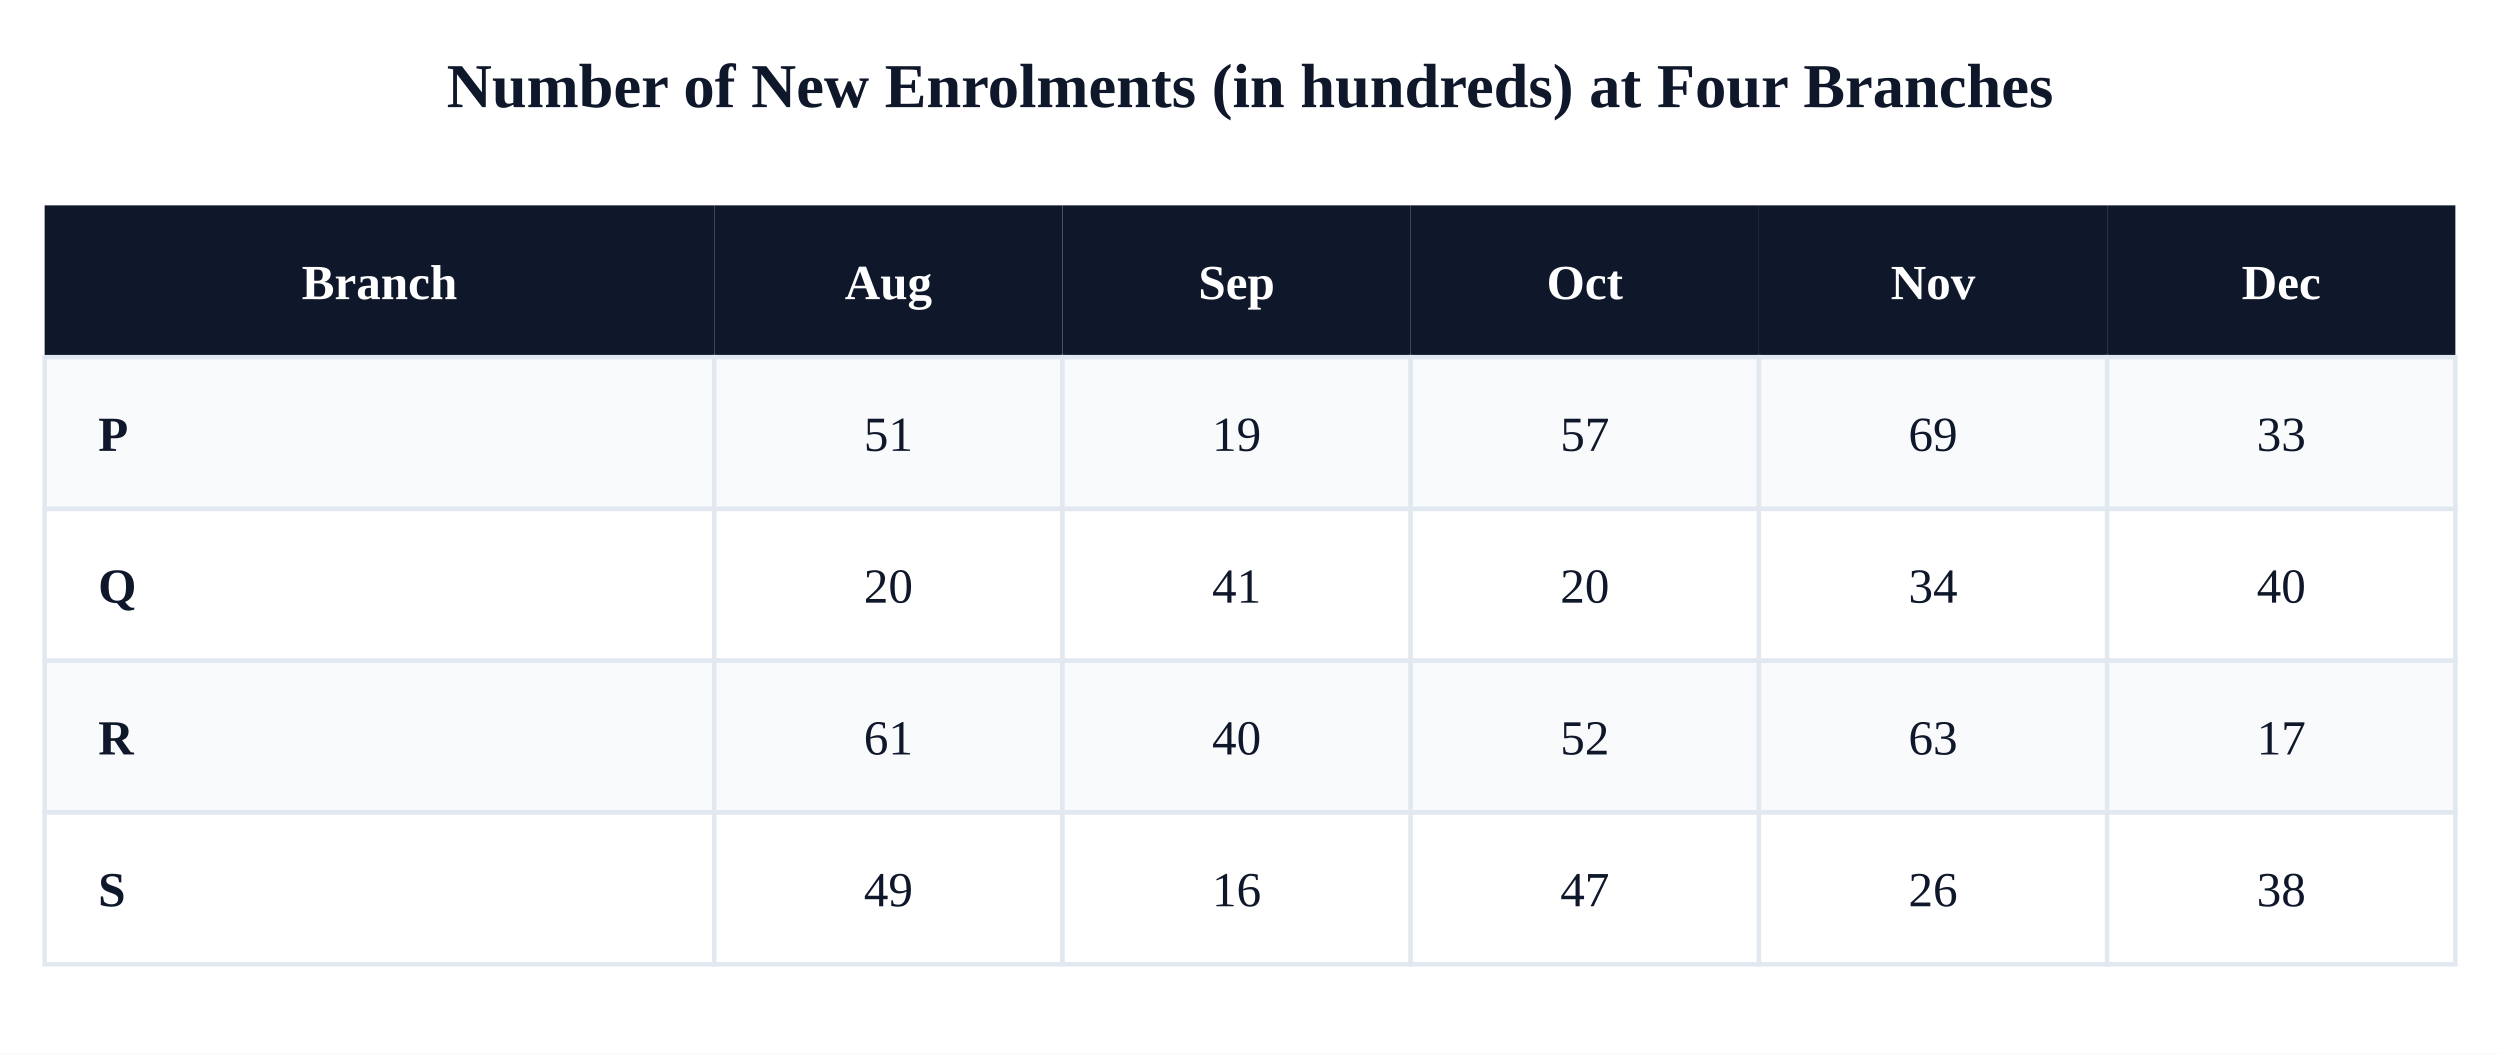
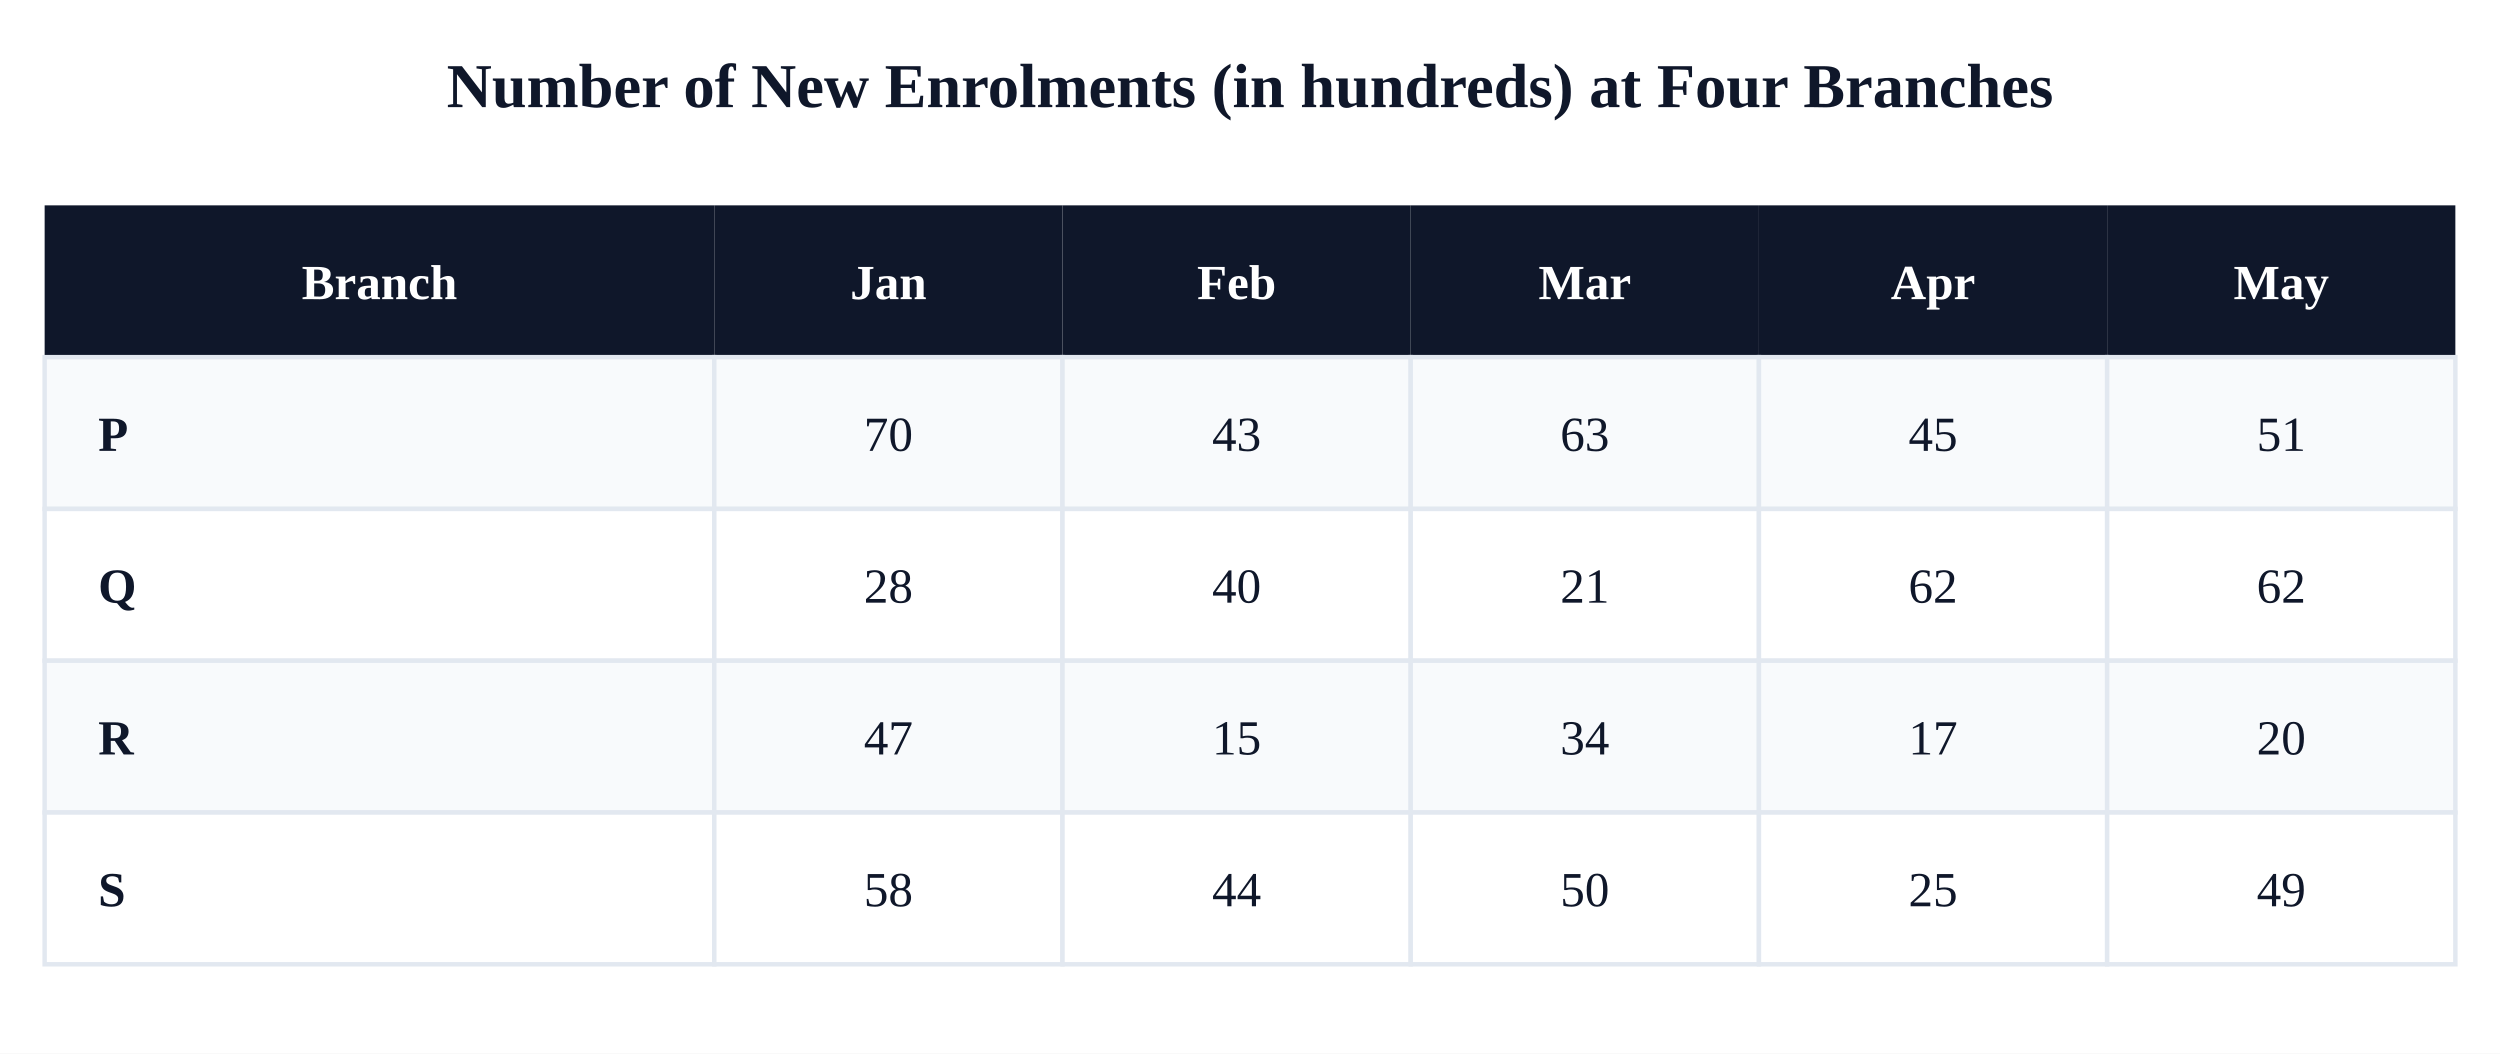
<svg xmlns="http://www.w3.org/2000/svg" viewBox="0 0 560 236">
  <rect width="560" height="236" fill="#ffffff" />
  <text x="280" y="24" font-size="14" text-anchor="middle" fill="#0f172a" font-weight="700">Number of New Enrolments (in hundreds) at Four Branches</text>
  <rect x="10" y="46" width="150" height="34" fill="#0f172a" />
  <text x="85" y="67" font-size="11" text-anchor="middle" fill="#fff" font-weight="700">Branch</text>
  <rect x="160" y="46" width="78" height="34" fill="#0f172a" />
-   <text x="199" y="67" font-size="11" text-anchor="middle" fill="#fff" font-weight="700">Aug</text>
+   <text x="199" y="67" font-size="11" text-anchor="middle" fill="#fff" font-weight="700">Jan</text>
  <rect x="238" y="46" width="78" height="34" fill="#0f172a" />
-   <text x="277" y="67" font-size="11" text-anchor="middle" fill="#fff" font-weight="700">Sep</text>
+   <text x="277" y="67" font-size="11" text-anchor="middle" fill="#fff" font-weight="700">Feb</text>
  <rect x="316" y="46" width="78" height="34" fill="#0f172a" />
-   <text x="355" y="67" font-size="11" text-anchor="middle" fill="#fff" font-weight="700">Oct</text>
+   <text x="355" y="67" font-size="11" text-anchor="middle" fill="#fff" font-weight="700">Mar</text>
  <rect x="394" y="46" width="78" height="34" fill="#0f172a" />
-   <text x="433" y="67" font-size="11" text-anchor="middle" fill="#fff" font-weight="700">Nov</text>
+   <text x="433" y="67" font-size="11" text-anchor="middle" fill="#fff" font-weight="700">Apr</text>
  <rect x="472" y="46" width="78" height="34" fill="#0f172a" />
-   <text x="511" y="67" font-size="11" text-anchor="middle" fill="#fff" font-weight="700">Dec</text>
+   <text x="511" y="67" font-size="11" text-anchor="middle" fill="#fff" font-weight="700">May</text>
  <rect x="10" y="80" width="150" height="34" fill="#f8fafc" stroke="#e2e8f0" />
  <text x="22" y="101" font-size="11" text-anchor="start" fill="#0f172a" font-weight="600">P</text>
  <rect x="160" y="80" width="78" height="34" fill="#f8fafc" stroke="#e2e8f0" />
-   <text x="199" y="101" font-size="11" text-anchor="middle" fill="#0f172a">51</text>
+   <text x="199" y="101" font-size="11" text-anchor="middle" fill="#0f172a">70</text>
  <rect x="238" y="80" width="78" height="34" fill="#f8fafc" stroke="#e2e8f0" />
-   <text x="277" y="101" font-size="11" text-anchor="middle" fill="#0f172a">19</text>
+   <text x="277" y="101" font-size="11" text-anchor="middle" fill="#0f172a">43</text>
  <rect x="316" y="80" width="78" height="34" fill="#f8fafc" stroke="#e2e8f0" />
-   <text x="355" y="101" font-size="11" text-anchor="middle" fill="#0f172a">57</text>
+   <text x="355" y="101" font-size="11" text-anchor="middle" fill="#0f172a">63</text>
  <rect x="394" y="80" width="78" height="34" fill="#f8fafc" stroke="#e2e8f0" />
-   <text x="433" y="101" font-size="11" text-anchor="middle" fill="#0f172a">69</text>
+   <text x="433" y="101" font-size="11" text-anchor="middle" fill="#0f172a">45</text>
  <rect x="472" y="80" width="78" height="34" fill="#f8fafc" stroke="#e2e8f0" />
-   <text x="511" y="101" font-size="11" text-anchor="middle" fill="#0f172a">33</text>
+   <text x="511" y="101" font-size="11" text-anchor="middle" fill="#0f172a">51</text>
  <rect x="10" y="114" width="150" height="34" fill="#ffffff" stroke="#e2e8f0" />
  <text x="22" y="135" font-size="11" text-anchor="start" fill="#0f172a" font-weight="600">Q</text>
  <rect x="160" y="114" width="78" height="34" fill="#ffffff" stroke="#e2e8f0" />
-   <text x="199" y="135" font-size="11" text-anchor="middle" fill="#0f172a">20</text>
+   <text x="199" y="135" font-size="11" text-anchor="middle" fill="#0f172a">28</text>
  <rect x="238" y="114" width="78" height="34" fill="#ffffff" stroke="#e2e8f0" />
-   <text x="277" y="135" font-size="11" text-anchor="middle" fill="#0f172a">41</text>
+   <text x="277" y="135" font-size="11" text-anchor="middle" fill="#0f172a">40</text>
  <rect x="316" y="114" width="78" height="34" fill="#ffffff" stroke="#e2e8f0" />
-   <text x="355" y="135" font-size="11" text-anchor="middle" fill="#0f172a">20</text>
+   <text x="355" y="135" font-size="11" text-anchor="middle" fill="#0f172a">21</text>
  <rect x="394" y="114" width="78" height="34" fill="#ffffff" stroke="#e2e8f0" />
-   <text x="433" y="135" font-size="11" text-anchor="middle" fill="#0f172a">34</text>
+   <text x="433" y="135" font-size="11" text-anchor="middle" fill="#0f172a">62</text>
  <rect x="472" y="114" width="78" height="34" fill="#ffffff" stroke="#e2e8f0" />
-   <text x="511" y="135" font-size="11" text-anchor="middle" fill="#0f172a">40</text>
+   <text x="511" y="135" font-size="11" text-anchor="middle" fill="#0f172a">62</text>
  <rect x="10" y="148" width="150" height="34" fill="#f8fafc" stroke="#e2e8f0" />
  <text x="22" y="169" font-size="11" text-anchor="start" fill="#0f172a" font-weight="600">R</text>
  <rect x="160" y="148" width="78" height="34" fill="#f8fafc" stroke="#e2e8f0" />
-   <text x="199" y="169" font-size="11" text-anchor="middle" fill="#0f172a">61</text>
+   <text x="199" y="169" font-size="11" text-anchor="middle" fill="#0f172a">47</text>
  <rect x="238" y="148" width="78" height="34" fill="#f8fafc" stroke="#e2e8f0" />
-   <text x="277" y="169" font-size="11" text-anchor="middle" fill="#0f172a">40</text>
+   <text x="277" y="169" font-size="11" text-anchor="middle" fill="#0f172a">15</text>
  <rect x="316" y="148" width="78" height="34" fill="#f8fafc" stroke="#e2e8f0" />
-   <text x="355" y="169" font-size="11" text-anchor="middle" fill="#0f172a">52</text>
+   <text x="355" y="169" font-size="11" text-anchor="middle" fill="#0f172a">34</text>
  <rect x="394" y="148" width="78" height="34" fill="#f8fafc" stroke="#e2e8f0" />
-   <text x="433" y="169" font-size="11" text-anchor="middle" fill="#0f172a">63</text>
+   <text x="433" y="169" font-size="11" text-anchor="middle" fill="#0f172a">17</text>
  <rect x="472" y="148" width="78" height="34" fill="#f8fafc" stroke="#e2e8f0" />
-   <text x="511" y="169" font-size="11" text-anchor="middle" fill="#0f172a">17</text>
+   <text x="511" y="169" font-size="11" text-anchor="middle" fill="#0f172a">20</text>
  <rect x="10" y="182" width="150" height="34" fill="#ffffff" stroke="#e2e8f0" />
  <text x="22" y="203" font-size="11" text-anchor="start" fill="#0f172a" font-weight="600">S</text>
  <rect x="160" y="182" width="78" height="34" fill="#ffffff" stroke="#e2e8f0" />
-   <text x="199" y="203" font-size="11" text-anchor="middle" fill="#0f172a">49</text>
+   <text x="199" y="203" font-size="11" text-anchor="middle" fill="#0f172a">58</text>
  <rect x="238" y="182" width="78" height="34" fill="#ffffff" stroke="#e2e8f0" />
-   <text x="277" y="203" font-size="11" text-anchor="middle" fill="#0f172a">16</text>
+   <text x="277" y="203" font-size="11" text-anchor="middle" fill="#0f172a">44</text>
  <rect x="316" y="182" width="78" height="34" fill="#ffffff" stroke="#e2e8f0" />
-   <text x="355" y="203" font-size="11" text-anchor="middle" fill="#0f172a">47</text>
+   <text x="355" y="203" font-size="11" text-anchor="middle" fill="#0f172a">50</text>
  <rect x="394" y="182" width="78" height="34" fill="#ffffff" stroke="#e2e8f0" />
-   <text x="433" y="203" font-size="11" text-anchor="middle" fill="#0f172a">26</text>
+   <text x="433" y="203" font-size="11" text-anchor="middle" fill="#0f172a">25</text>
  <rect x="472" y="182" width="78" height="34" fill="#ffffff" stroke="#e2e8f0" />
-   <text x="511" y="203" font-size="11" text-anchor="middle" fill="#0f172a">38</text>
+   <text x="511" y="203" font-size="11" text-anchor="middle" fill="#0f172a">49</text>
</svg>
